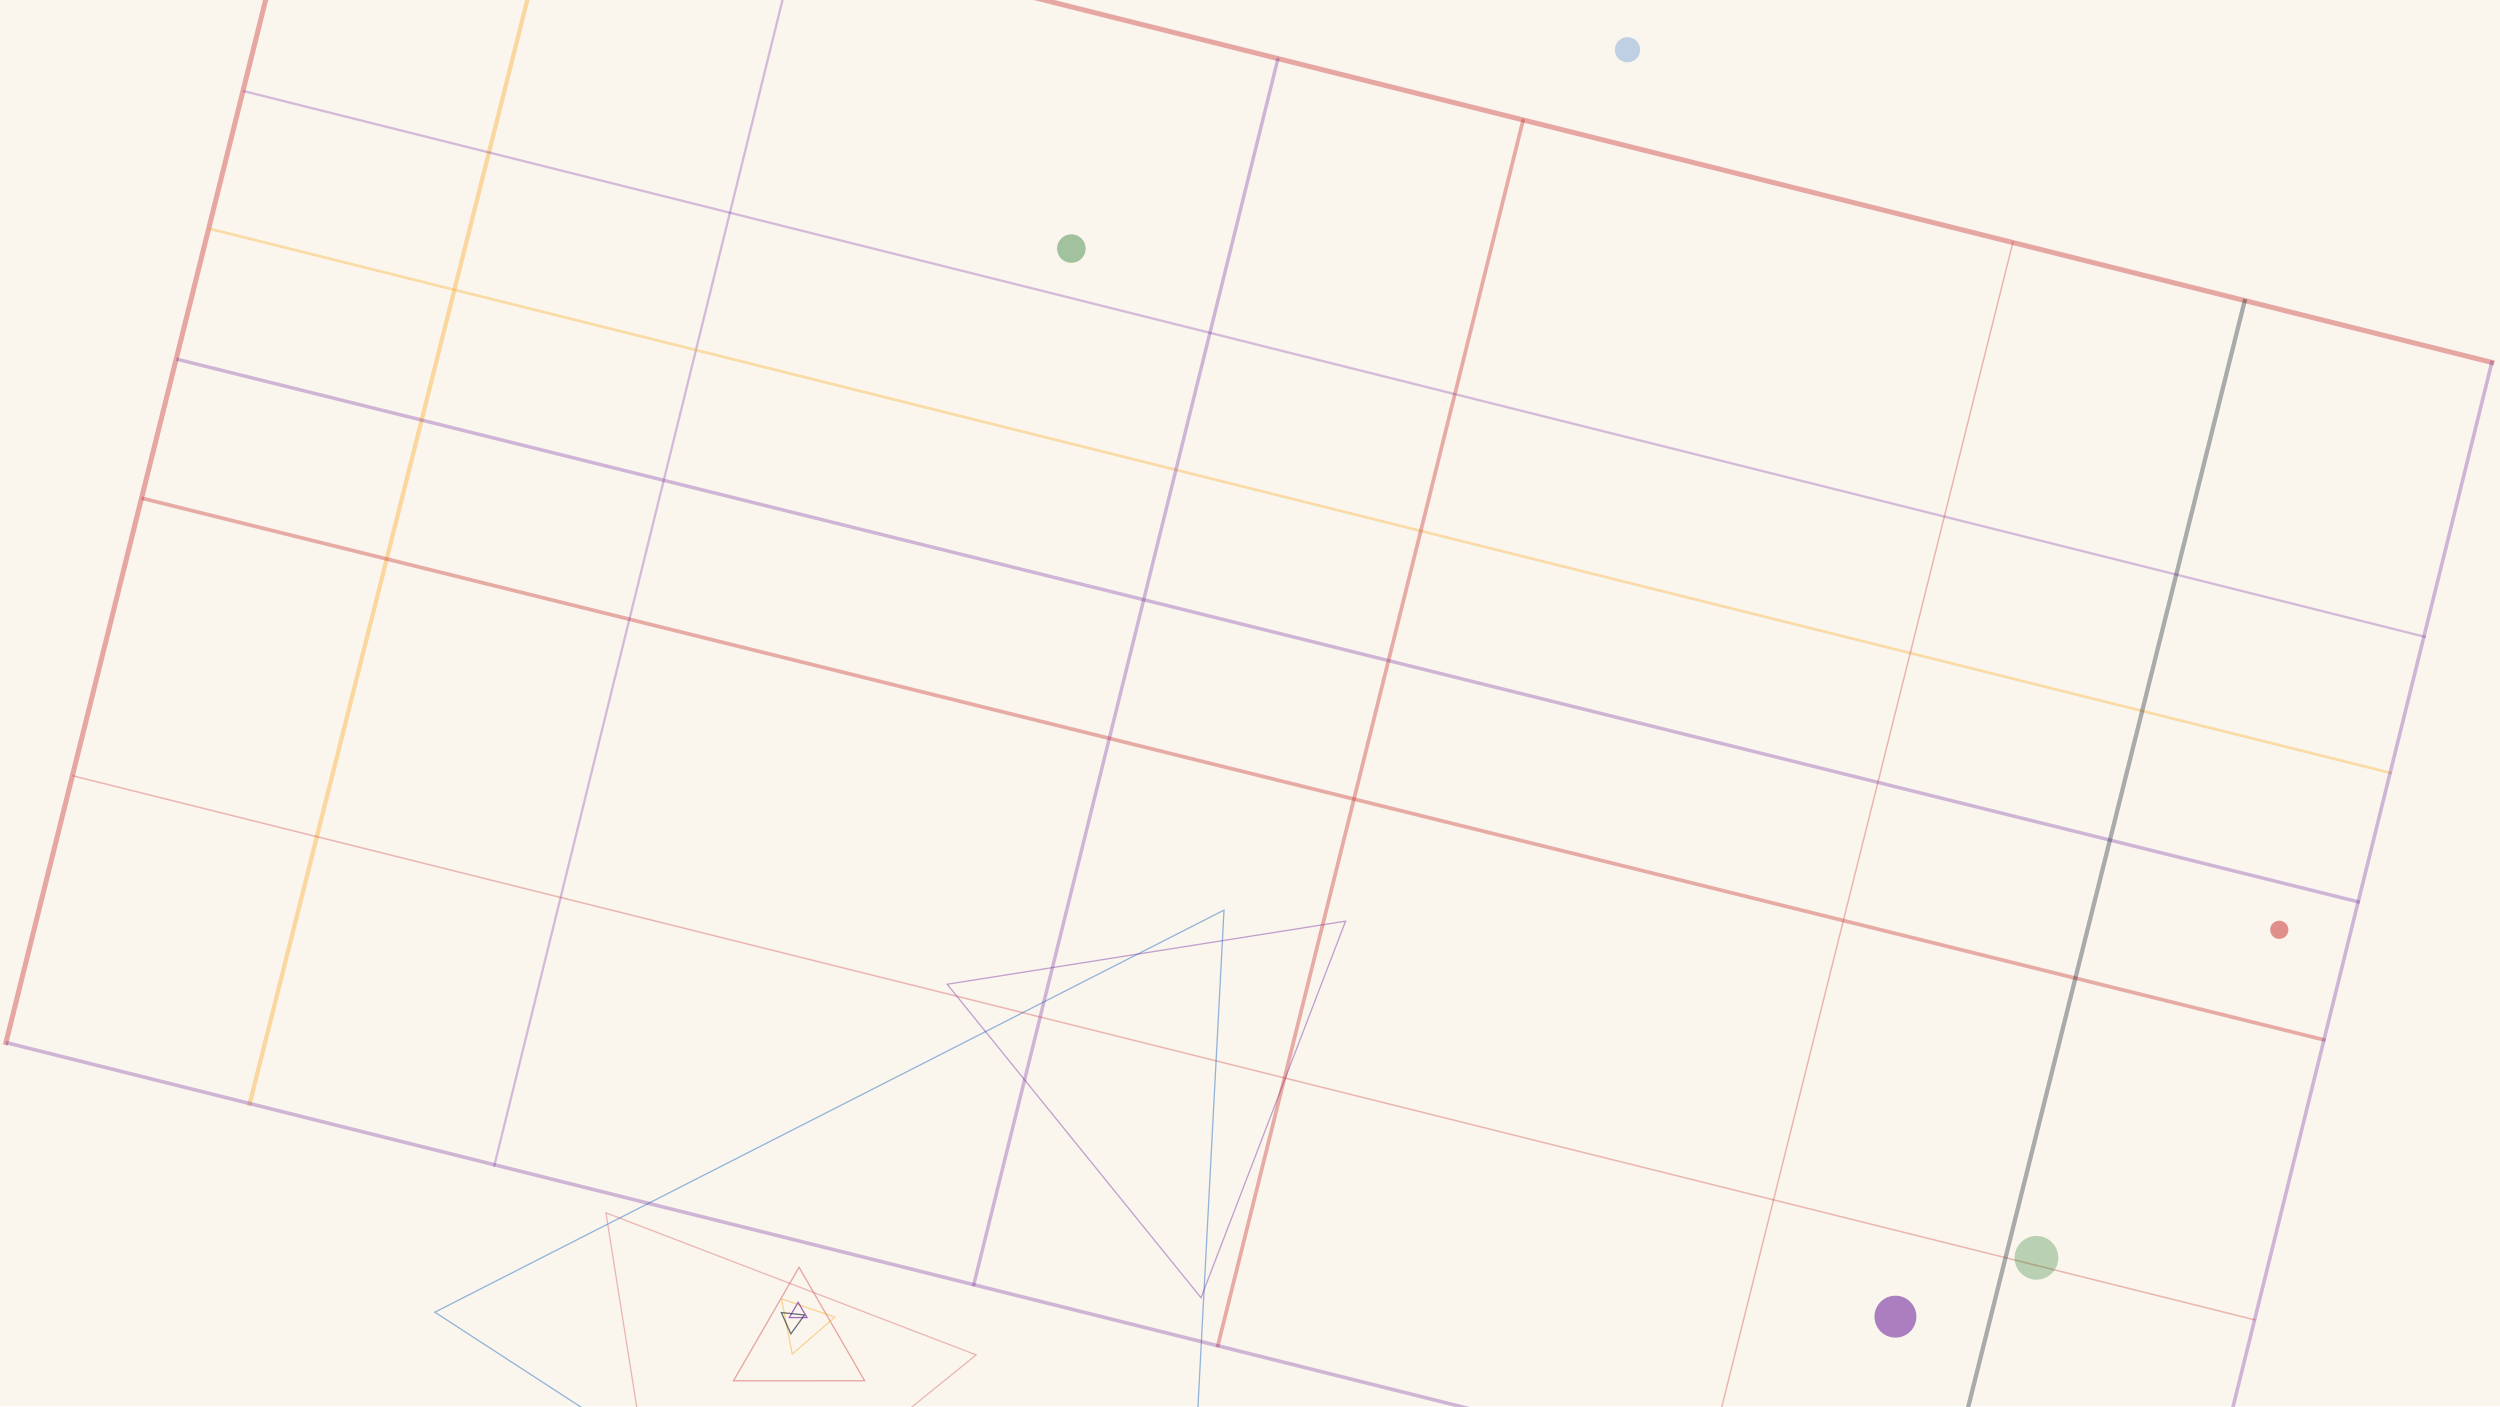
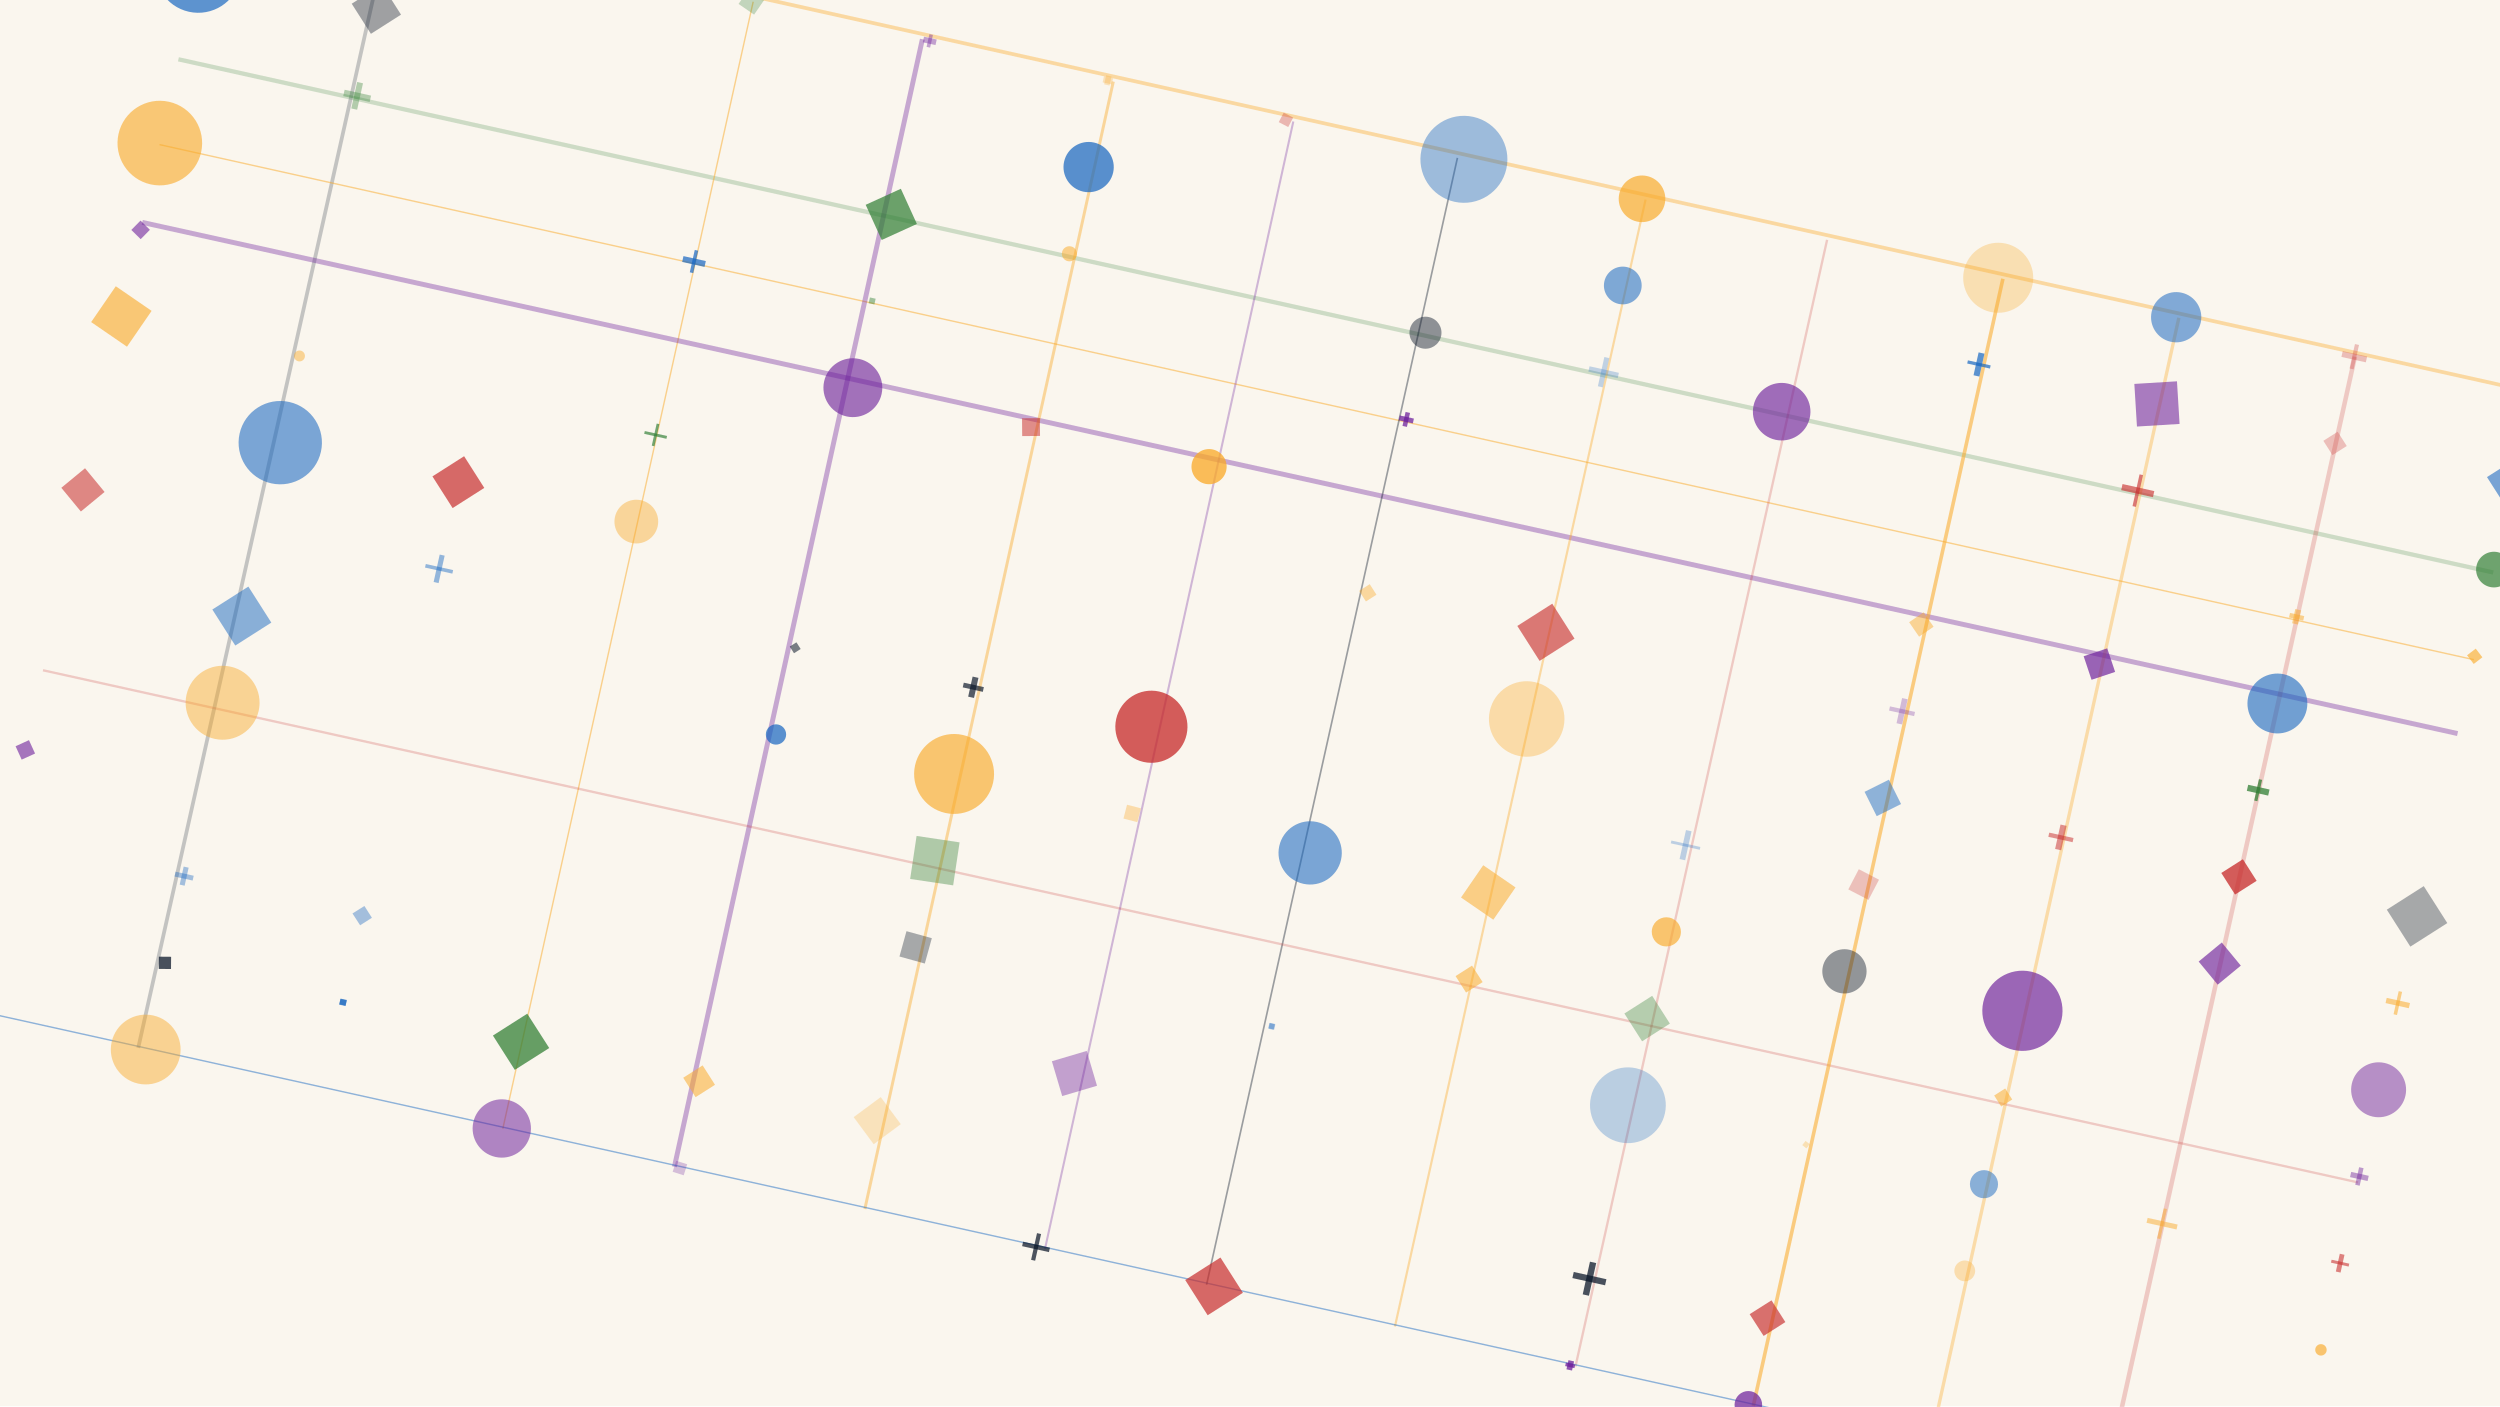
<svg xmlns="http://www.w3.org/2000/svg" viewBox="0 0 1920 1080" width="1920" height="1080">
  <rect width="1920" height="1080" fill="#FAF6EE" />
-   <g transform="rotate(341 960 540)">
-     <polygon points="579.9,532.9 920.0,1122.0 239.7,1122.0" fill="none" stroke="#1565C0" stroke-width="1" opacity="0.46" transform="rotate(292 579.8512 925.6082)" />
-     <polygon points="425.0,738.5 577.3,1002.2 272.8,1002.2" fill="none" stroke="#C62828" stroke-width="1" opacity="0.31" transform="rotate(340 425.0332 914.311)" />
-     <polygon points="472.5,833.7 522.9,920.9 422.2,920.9" fill="none" stroke="#C62828" stroke-width="1" opacity="0.40" transform="rotate(139 472.5417 891.8502)" />
-     <polygon points="480.3,853.5 501.9,891.0 458.6,891.0" fill="none" stroke="#F9A825" stroke-width="1" opacity="0.46" transform="rotate(218 480.2526 878.5466)" />
-     <polygon points="473.2,863.5 482.2,879.0 464.3,879.0" fill="none" stroke="#0A1628" stroke-width="1" opacity="0.61" transform="rotate(85 473.2279 873.837)" />
-     <polygon points="479.5,861.7 486.3,873.4 472.7,873.4" fill="none" stroke="#6A1B9A" stroke-width="1" opacity="0.65" transform="rotate(19 479.5016 869.5237)" />
-     <polygon points="806.9,604.5 961.8,872.8 652.0,872.8" fill="none" stroke="#6A1B9A" stroke-width="1" opacity="0.40" transform="rotate(190 806.861 783.3804)" />
+   <g transform="rotate(12.5 960 540)">
+     <line x1="49.517" y1="92.4" x2="1870.483" y2="93.6" stroke="#F9A825" stroke-width="2.9" opacity="0.38" />
+     <line x1="185.5" y1="96.694" x2="183.7" y2="983.306" stroke="#0A1628" stroke-width="2.9" opacity="0.23" />
+     <line x1="49.517" y1="235.4" x2="1870.483" y2="235.4" stroke="#2E7D32" stroke-width="3.3" opacity="0.22" />
+     <line x1="49.517" y1="302.5" x2="1870.483" y2="304.0" stroke="#F9A825" stroke-width="1.1" opacity="0.49" />
+     <line x1="470.9" y1="96.694" x2="470.5" y2="983.306" stroke="#F9A825" stroke-width="1.1" opacity="0.49" />
+     <line x1="49.517" y1="363.7" x2="1870.483" y2="362.1" stroke="#6A1B9A" stroke-width="3.8" opacity="0.36" />
+     <line x1="604.0" y1="96.694" x2="605.5" y2="983.306" stroke="#6A1B9A" stroke-width="3.8" opacity="0.36" />
+     <line x1="754.2" y1="96.694" x2="755.3" y2="983.306" stroke="#F9A825" stroke-width="2.3" opacity="0.42" />
+     <line x1="895.8" y1="96.694" x2="897.0" y2="983.306" stroke="#6A1B9A" stroke-width="1.6" opacity="0.30" />
+     <line x1="1024.9" y1="96.694" x2="1024.1" y2="983.306" stroke="#0A1628" stroke-width="1.3" opacity="0.40" />
+     <line x1="1172.9" y1="96.694" x2="1172.3" y2="983.306" stroke="#F9A825" stroke-width="1.7" opacity="0.38" />
+     <line x1="49.517" y1="716.0" x2="1870.483" y2="715.2" stroke="#C62828" stroke-width="1.8" opacity="0.22" />
+     <line x1="1315.7" y1="96.694" x2="1314.3" y2="983.306" stroke="#C62828" stroke-width="1.8" opacity="0.22" />
+     <line x1="1454.0" y1="96.694" x2="1454.2" y2="983.306" stroke="#F9A825" stroke-width="2.8" opacity="0.55" />
+     <line x1="1592.4" y1="96.694" x2="1593.2" y2="983.306" stroke="#F9A825" stroke-width="2.6" opacity="0.35" />
+     <line x1="1730.9" y1="96.694" x2="1730.8" y2="983.306" stroke="#C62828" stroke-width="3.5" opacity="0.22" />
+     <line x1="49.517" y1="982.2" x2="1870.483" y2="982.0" stroke="#1565C0" stroke-width="1.1" opacity="0.47" />
+     <line x1="37.7" y1="96.7" x2="61.3" y2="96.7" stroke="#C62828" stroke-width="3.9" opacity="0.30" />
+     <line x1="49.5" y1="84.9" x2="49.5" y2="108.5" stroke="#C62828" stroke-width="2.2" opacity="0.30" />
+     <circle cx="49.5" cy="164.9" r="33.1" fill="#1565C0" opacity="0.68" />
+     <circle cx="49.5" cy="301.3" r="32.5" fill="#F9A825" opacity="0.60" />
+     <rect x="44.5" y="364.5" width="10.1" height="10.1" fill="#6A1B9A" opacity="0.58" transform="rotate(32 49.5 369.5)" />
+     <rect x="32.8" y="421.0" width="33.4" height="33.4" fill="#F9A825" opacity="0.60" transform="rotate(22 49.5 437.7)" />
+     <rect x="37.7" y="562.3" width="23.6" height="23.6" fill="#C62828" opacity="0.54" transform="rotate(38 49.5 574.1)" />
+     <rect x="43.8" y="773.0" width="11.3" height="11.3" fill="#6A1B9A" opacity="0.59" transform="rotate(53 49.5 778.7)" />
+     <polygon points="189.6,145.5 209.0,164.9 189.6,184.3 170.2,164.9" fill="#0A1628" opacity="0.38" />
+     <line x1="179.2" y1="233.1" x2="200.0" y2="233.1" stroke="#2E7D32" stroke-width="5.0" opacity="0.35" />
+     <line x1="189.6" y1="222.7" x2="189.6" y2="243.5" stroke="#2E7D32" stroke-width="4.6" opacity="0.35" />
+     <circle cx="189.6" cy="437.7" r="4.2" fill="#F9A825" opacity="0.45" />
+     <circle cx="189.6" cy="505.9" r="32.0" fill="#1565C0" opacity="0.56" />
+     <polygon points="189.6,619.1 212.8,642.3 189.6,665.5 166.4,642.3" fill="#1565C0" opacity="0.49" />
+     <circle cx="189.6" cy="710.5" r="28.4" fill="#F9A825" opacity="0.45" />
+     <line x1="182.4" y1="846.9" x2="196.7" y2="846.9" stroke="#1565C0" stroke-width="3.8" opacity="0.38" />
+     <line x1="189.6" y1="839.8" x2="189.6" y2="854.0" stroke="#1565C0" stroke-width="3.9" opacity="0.38" />
+     <rect x="184.9" y="910.4" width="9.4" height="9.4" fill="#0A1628" opacity="0.74" transform="rotate(78 189.6 915.1)" />
+     <circle cx="189.6" cy="983.3" r="26.8" fill="#F9A825" opacity="0.46" />
+     <polygon points="329.7,485.5 350.1,505.9 329.7,526.3 309.3,505.9" fill="#C62828" opacity="0.68" />
+     <line x1="318.9" y1="574.1" x2="340.4" y2="574.1" stroke="#1565C0" stroke-width="2.8" opacity="0.45" />
+     <line x1="329.7" y1="563.3" x2="329.7" y2="584.9" stroke="#1565C0" stroke-width="3.9" opacity="0.45" />
+     <polygon points="329.7,839.3 337.3,846.9 329.7,854.5 322.0,846.9" fill="#1565C0" opacity="0.38" />
+     <line x1="327.2" y1="915.1" x2="332.1" y2="915.1" stroke="#1565C0" stroke-width="4.2" opacity="0.61" />
+     <line x1="329.7" y1="912.7" x2="329.7" y2="917.5" stroke="#1565C0" stroke-width="5.0" opacity="0.61" />
+     <rect x="462.5" y="89.5" width="14.5" height="14.5" fill="#2E7D32" opacity="0.27" transform="rotate(22 469.7 96.7)" />
+     <line x1="460.9" y1="301.3" x2="478.5" y2="301.3" stroke="#1565C0" stroke-width="4.6" opacity="0.70" />
+     <line x1="469.7" y1="292.5" x2="469.7" y2="310.1" stroke="#1565C0" stroke-width="2.7" opacity="0.70" />
+     <line x1="461.0" y1="437.7" x2="478.5" y2="437.7" stroke="#2E7D32" stroke-width="2.2" opacity="0.67" />
+     <line x1="469.7" y1="429.0" x2="469.7" y2="446.4" stroke="#2E7D32" stroke-width="2.1" opacity="0.67" />
+     <circle cx="469.7" cy="505.9" r="16.8" fill="#F9A825" opacity="0.42" />
+     <polygon points="469.7,893.0 491.9,915.1 469.7,937.2 447.6,915.1" fill="#2E7D32" opacity="0.73" />
+     <circle cx="469.7" cy="983.3" r="22.4" fill="#6A1B9A" opacity="0.52" />
+     <line x1="604.8" y1="96.7" x2="614.8" y2="96.7" stroke="#6A1B9A" stroke-width="4.4" opacity="0.39" />
+     <line x1="609.8" y1="91.7" x2="609.8" y2="101.7" stroke="#6A1B9A" stroke-width="2.8" opacity="0.39" />
+     <rect x="595.0" y="218.3" width="29.7" height="29.7" fill="#2E7D32" opacity="0.70" transform="rotate(53 609.8 233.1)" />
+     <rect x="607.5" y="299.0" width="4.5" height="4.5" fill="#2E7D32" opacity="0.44" transform="rotate(90 609.8 301.3)" />
+     <circle cx="609.8" cy="369.5" r="22.6" fill="#6A1B9A" opacity="0.61" />
+     <polygon points="609.8,569.8 614.1,574.1 609.8,578.4 605.5,574.1" fill="#0A1628" opacity="0.54" />
+     <circle cx="609.8" cy="642.3" r="7.8" fill="#1565C0" opacity="0.70" />
+     <polygon points="609.8,902.6 622.3,915.1 609.8,927.6 597.3,915.1" fill="#F9A825" opacity="0.53" />
+     <rect x="605.4" y="978.9" width="8.9" height="8.9" fill="#6A1B9A" opacity="0.26" transform="rotate(5 609.8 983.3)" />
+     <line x1="746.3" y1="96.7" x2="753.5" y2="96.7" stroke="#F9A825" stroke-width="4.8" opacity="0.27" />
+     <line x1="749.9" y1="93.1" x2="749.9" y2="100.3" stroke="#F9A825" stroke-width="4.3" opacity="0.27" />
+     <circle cx="749.9" cy="164.9" r="19.3" fill="#1565C0" opacity="0.71" />
+     <circle cx="749.9" cy="233.1" r="5.8" fill="#F9A825" opacity="0.51" />
+     <rect x="743.0" y="362.6" width="13.7" height="13.7" fill="#C62828" opacity="0.51" transform="rotate(77 749.9 369.5)" />
+     <line x1="742.0" y1="574.1" x2="757.8" y2="574.1" stroke="#0A1628" stroke-width="3.7" opacity="0.68" />
+     <line x1="749.9" y1="566.2" x2="749.9" y2="582.0" stroke="#0A1628" stroke-width="4.6" opacity="0.68" />
+     <circle cx="749.9" cy="642.3" r="30.7" fill="#F9A825" opacity="0.63" />
+     <rect x="733.2" y="693.8" width="33.4" height="33.4" fill="#2E7D32" opacity="0.37" transform="rotate(86 749.9 710.5)" />
+     <rect x="739.8" y="768.6" width="20.2" height="20.2" fill="#0A1628" opacity="0.35" transform="rotate(3 749.9 778.7)" />
+     <rect x="736.9" y="902.1" width="25.9" height="25.9" fill="#F9A825" opacity="0.25" transform="rotate(41 749.9 915.1)" />
+     <rect x="885.9" y="92.6" width="8.2" height="8.2" fill="#C62828" opacity="0.31" transform="rotate(15 890.0 96.7)" />
+     <circle cx="890.0" cy="369.5" r="13.5" fill="#F9A825" opacity="0.75" />
+     <circle cx="890.0" cy="574.1" r="27.7" fill="#C62828" opacity="0.75" />
+     <rect x="884.5" y="636.8" width="11.0" height="11.0" fill="#F9A825" opacity="0.34" transform="rotate(2 890.0 642.3)" />
+     <rect x="876.0" y="833.0" width="27.9" height="27.9" fill="#6A1B9A" opacity="0.39" transform="rotate(61 890.0 846.9)" />
+     <line x1="879.4" y1="983.3" x2="900.5" y2="983.3" stroke="#0A1628" stroke-width="3.5" opacity="0.72" />
+     <line x1="890.0" y1="972.8" x2="890.0" y2="993.8" stroke="#0A1628" stroke-width="3.2" opacity="0.72" />
+     <circle cx="1030.0" cy="96.7" r="33.4" fill="#1565C0" opacity="0.41" />
+     <circle cx="1030.0" cy="233.1" r="12.3" fill="#0A1628" opacity="0.45" />
+     <line x1="1024.5" y1="301.3" x2="1035.6" y2="301.3" stroke="#6A1B9A" stroke-width="3.8" opacity="0.72" />
+     <line x1="1030.0" y1="295.8" x2="1030.0" y2="306.8" stroke="#6A1B9A" stroke-width="3.5" opacity="0.72" />
+     <polygon points="1030.0,430.9 1036.8,437.7 1030.0,444.5 1023.2,437.7" fill="#F9A825" opacity="0.40" />
+     <circle cx="1030.0" cy="642.3" r="24.3" fill="#1565C0" opacity="0.56" />
+     <line x1="1027.7" y1="778.7" x2="1032.4" y2="778.7" stroke="#1565C0" stroke-width="4.1" opacity="0.33" />
+     <line x1="1030.0" y1="776.4" x2="1030.0" y2="781.1" stroke="#1565C0" stroke-width="4.0" opacity="0.33" />
+     <polygon points="1030.0,960.6 1052.7,983.3 1030.0,1006.0 1007.3,983.3" fill="#C62828" opacity="0.69" />
+     <circle cx="1170.1" cy="96.7" r="17.9" fill="#F9A825" opacity="0.67" />
+     <circle cx="1170.1" cy="164.9" r="14.5" fill="#1565C0" opacity="0.54" />
+     <line x1="1158.6" y1="233.1" x2="1181.7" y2="233.1" stroke="#1565C0" stroke-width="4.2" opacity="0.25" />
+     <line x1="1170.1" y1="221.6" x2="1170.1" y2="244.6" stroke="#1565C0" stroke-width="3.9" opacity="0.25" />
+     <polygon points="1170.1,415.2 1192.6,437.7 1170.1,460.2 1147.6,437.7" fill="#C62828" opacity="0.61" />
+     <circle cx="1170.1" cy="505.9" r="29.0" fill="#F9A825" opacity="0.35" />
+     <rect x="1155.1" y="627.3" width="30.1" height="30.1" fill="#F9A825" opacity="0.52" transform="rotate(22 1170.1 642.3)" />
+     <polygon points="1170.1,699.9 1180.8,710.5 1170.1,721.1 1159.5,710.5" fill="#F9A825" opacity="0.53" />
+     <circle cx="1310.2" cy="233.1" r="22.1" fill="#6A1B9A" opacity="0.63" />
+     <line x1="1298.8" y1="574.1" x2="1321.6" y2="574.1" stroke="#1565C0" stroke-width="2.2" opacity="0.27" />
+     <line x1="1310.2" y1="562.7" x2="1310.2" y2="585.5" stroke="#1565C0" stroke-width="4.4" opacity="0.27" />
+     <circle cx="1310.2" cy="642.3" r="11.2" fill="#F9A825" opacity="0.64" />
+     <polygon points="1310.2,692.6 1328.1,710.5 1310.2,728.4 1292.3,710.5" fill="#2E7D32" opacity="0.34" />
+     <circle cx="1310.2" cy="778.7" r="29.1" fill="#1565C0" opacity="0.28" />
+     <line x1="1297.3" y1="915.1" x2="1323.0" y2="915.1" stroke="#0A1628" stroke-width="4.8" opacity="0.74" />
+     <line x1="1310.2" y1="902.3" x2="1310.2" y2="928.0" stroke="#0A1628" stroke-width="4.9" opacity="0.74" />
+     <line x1="1306.5" y1="983.3" x2="1313.8" y2="983.3" stroke="#6A1B9A" stroke-width="2.8" opacity="0.74" />
+     <line x1="1310.2" y1="979.7" x2="1310.2" y2="986.9" stroke="#6A1B9A" stroke-width="4.4" opacity="0.74" />
+     <circle cx="1450.3" cy="96.7" r="26.9" fill="#F9A825" opacity="0.30" />
+     <line x1="1441.3" y1="164.9" x2="1459.2" y2="164.9" stroke="#1565C0" stroke-width="2.5" opacity="0.69" />
+     <line x1="1450.3" y1="155.9" x2="1450.3" y2="173.9" stroke="#1565C0" stroke-width="4.6" opacity="0.69" />
+     <rect x="1443.5" y="362.7" width="13.5" height="13.5" fill="#F9A825" opacity="0.45" transform="rotate(43 1450.3 369.5)" />
+     <line x1="1440.4" y1="437.7" x2="1460.1" y2="437.7" stroke="#6A1B9A" stroke-width="3.3" opacity="0.28" />
+     <line x1="1450.3" y1="427.8" x2="1450.3" y2="447.6" stroke="#6A1B9A" stroke-width="4.4" opacity="0.28" />
+     <rect x="1439.8" y="495.5" width="20.9" height="20.9" fill="#1565C0" opacity="0.47" transform="rotate(51 1450.3 505.9)" />
+     <rect x="1441.5" y="565.3" width="17.5" height="17.5" fill="#C62828" opacity="0.26" transform="rotate(15 1450.3 574.1)" />
+     <circle cx="1450.3" cy="642.3" r="17.0" fill="#0A1628" opacity="0.43" />
+     <rect x="1448.2" y="776.6" width="4.1" height="4.1" fill="#F9A825" opacity="0.29" transform="rotate(26 1450.3 778.7)" />
+     <polygon points="1450.3,901.1 1464.3,915.1 1450.3,929.1 1436.2,915.1" fill="#C62828" opacity="0.65" />
+     <circle cx="1450.3" cy="983.3" r="10.6" fill="#6A1B9A" opacity="0.70" />
+     <circle cx="1590.3" cy="96.7" r="19.3" fill="#1565C0" opacity="0.53" />
+     <rect x="1573.9" y="148.5" width="32.8" height="32.8" fill="#6A1B9A" opacity="0.56" transform="rotate(74 1590.3 164.9)" />
+     <line x1="1577.8" y1="233.1" x2="1602.8" y2="233.1" stroke="#C62828" stroke-width="4.8" opacity="0.61" />
+     <line x1="1590.3" y1="220.6" x2="1590.3" y2="245.6" stroke="#C62828" stroke-width="2.7" opacity="0.61" />
+     <rect x="1580.8" y="359.9" width="19.1" height="19.1" fill="#6A1B9A" opacity="0.67" transform="rotate(59 1590.3 369.5)" />
+     <line x1="1580.8" y1="505.9" x2="1599.9" y2="505.9" stroke="#C62828" stroke-width="3.3" opacity="0.50" />
+     <line x1="1590.3" y1="496.3" x2="1590.3" y2="515.5" stroke="#C62828" stroke-width="4.8" opacity="0.50" />
+     <circle cx="1590.3" cy="642.3" r="30.8" fill="#6A1B9A" opacity="0.66" />
+     <polygon points="1590.3,703.4 1597.4,710.5 1590.3,717.6 1583.2,710.5" fill="#F9A825" opacity="0.51" />
+     <circle cx="1590.3" cy="778.7" r="10.8" fill="#1565C0" opacity="0.49" />
+     <circle cx="1590.3" cy="846.9" r="8.0" fill="#F9A825" opacity="0.32" />
+     <line x1="1720.8" y1="96.7" x2="1740.0" y2="96.7" stroke="#C62828" stroke-width="4.6" opacity="0.28" />
+     <line x1="1730.4" y1="87.1" x2="1730.4" y2="106.3" stroke="#C62828" stroke-width="3.2" opacity="0.28" />
+     <polygon points="1730.4,155.7 1739.6,164.9 1730.4,174.1 1721.2,164.9" fill="#C62828" opacity="0.27" />
+     <line x1="1724.8" y1="301.3" x2="1736.0" y2="301.3" stroke="#F9A825" stroke-width="3.6" opacity="0.49" />
+     <line x1="1730.4" y1="295.7" x2="1730.4" y2="306.9" stroke="#F9A825" stroke-width="4.6" opacity="0.49" />
+     <circle cx="1730.4" cy="369.5" r="23.0" fill="#1565C0" opacity="0.60" />
+     <line x1="1722.0" y1="437.7" x2="1738.8" y2="437.7" stroke="#2E7D32" stroke-width="4.8" opacity="0.74" />
+     <line x1="1730.4" y1="429.3" x2="1730.4" y2="446.1" stroke="#2E7D32" stroke-width="2.5" opacity="0.74" />
+     <polygon points="1730.4,492.0 1744.3,505.9 1730.4,519.8 1716.5,505.9" fill="#C62828" opacity="0.75" />
+     <rect x="1718.9" y="562.6" width="23.0" height="23.0" fill="#6A1B9A" opacity="0.63" transform="rotate(38 1730.4 574.1)" />
+     <line x1="1718.6" y1="778.7" x2="1742.2" y2="778.7" stroke="#F9A825" stroke-width="3.9" opacity="0.48" />
+     <line x1="1730.4" y1="766.9" x2="1730.4" y2="790.5" stroke="#F9A825" stroke-width="2.5" opacity="0.48" />
+     <rect x="1719.0" y="971.9" width="22.9" height="22.9" fill="#6A1B9A" opacity="0.57" transform="rotate(40 1730.4 983.3)" />
+     <polygon points="1870.5,144.3 1891.1,164.9 1870.5,185.5 1849.9,164.9" fill="#1565C0" opacity="0.57" />
+     <circle cx="1870.5" cy="233.1" r="13.7" fill="#2E7D32" opacity="0.68" />
+     <rect x="1866.3" y="297.1" width="8.4" height="8.4" fill="#F9A825" opacity="0.61" transform="rotate(40 1870.5 301.3)" />
+     <polygon points="1870.5,482.1 1894.3,505.9 1870.5,529.7 1846.7,505.9" fill="#0A1628" opacity="0.35" />
+     <line x1="1861.3" y1="574.1" x2="1879.6" y2="574.1" stroke="#F9A825" stroke-width="4.1" opacity="0.53" />
+     <line x1="1870.5" y1="565.0" x2="1870.5" y2="583.2" stroke="#F9A825" stroke-width="2.7" opacity="0.53" />
+     <circle cx="1870.5" cy="642.3" r="21.1" fill="#6A1B9A" opacity="0.47" />
+     <line x1="1863.6" y1="710.5" x2="1877.4" y2="710.5" stroke="#6A1B9A" stroke-width="4.1" opacity="0.43" />
+     <line x1="1870.5" y1="703.6" x2="1870.5" y2="717.4" stroke="#6A1B9A" stroke-width="3.5" opacity="0.43" />
+     <line x1="1863.5" y1="778.7" x2="1877.4" y2="778.7" stroke="#C62828" stroke-width="2.3" opacity="0.57" />
+     <line x1="1870.5" y1="771.7" x2="1870.5" y2="785.7" stroke="#C62828" stroke-width="3.7" opacity="0.57" />
+     <circle cx="1870.5" cy="846.9" r="4.4" fill="#F9A825" opacity="0.64" />
  </g>
-   <g transform="rotate(14 960 540)">
-     <line x1="96" y1="53.8" x2="1824" y2="55.4" stroke="#C62828" stroke-width="3.9" opacity="0.38" />
-     <line x1="95.8" y1="54" x2="96.0" y2="1026" stroke="#C62828" stroke-width="3.9" opacity="0.38" />
-     <line x1="291.0" y1="54" x2="289.0" y2="1026" stroke="#F9A825" stroke-width="3.3" opacity="0.40" />
-     <line x1="96" y1="270.9" x2="1824" y2="272.3" stroke="#6A1B9A" stroke-width="1.8" opacity="0.27" />
-     <line x1="480.9" y1="54" x2="482.8" y2="1026" stroke="#6A1B9A" stroke-width="1.8" opacity="0.27" />
-     <line x1="96" y1="379.8" x2="1824" y2="380.1" stroke="#F9A825" stroke-width="2.1" opacity="0.35" />
-     <line x1="96" y1="483.1" x2="1824" y2="482.2" stroke="#6A1B9A" stroke-width="2.7" opacity="0.30" />
-     <line x1="861.1" y1="54" x2="862.2" y2="1026" stroke="#6A1B9A" stroke-width="2.7" opacity="0.30" />
-     <line x1="96" y1="593.2" x2="1824" y2="591.4" stroke="#C62828" stroke-width="2.9" opacity="0.36" />
-     <line x1="1055.2" y1="54" x2="1055.4" y2="1026" stroke="#C62828" stroke-width="2.9" opacity="0.36" />
-     <line x1="96" y1="812.9" x2="1824" y2="812.9" stroke="#C62828" stroke-width="1.2" opacity="0.31" />
-     <line x1="1442.9" y1="54" x2="1442.3" y2="1026" stroke="#C62828" stroke-width="1.2" opacity="0.31" />
-     <line x1="1626.5" y1="54" x2="1625.9" y2="1026" stroke="#0A1628" stroke-width="3.3" opacity="0.34" />
-     <line x1="96" y1="1024.1" x2="1824" y2="1025.5" stroke="#6A1B9A" stroke-width="2.8" opacity="0.30" />
-     <line x1="1822.1" y1="54" x2="1823.5" y2="1026" stroke="#6A1B9A" stroke-width="2.8" opacity="0.30" />
-   </g>
-   <circle cx="1750.5" cy="714.1" r="7.0" fill="#C62828" opacity="0.50" />
-   <circle cx="1455.7" cy="1011.2" r="16.1" fill="#6A1B9A" opacity="0.55" />
-   <circle cx="1564.0" cy="966.0" r="16.8" fill="#2E7D32" opacity="0.32" />
-   <circle cx="1249.9" cy="38.2" r="9.7" fill="#1565C0" opacity="0.26" />
-   <circle cx="822.8" cy="190.9" r="11.0" fill="#2E7D32" opacity="0.43" />
</svg>
